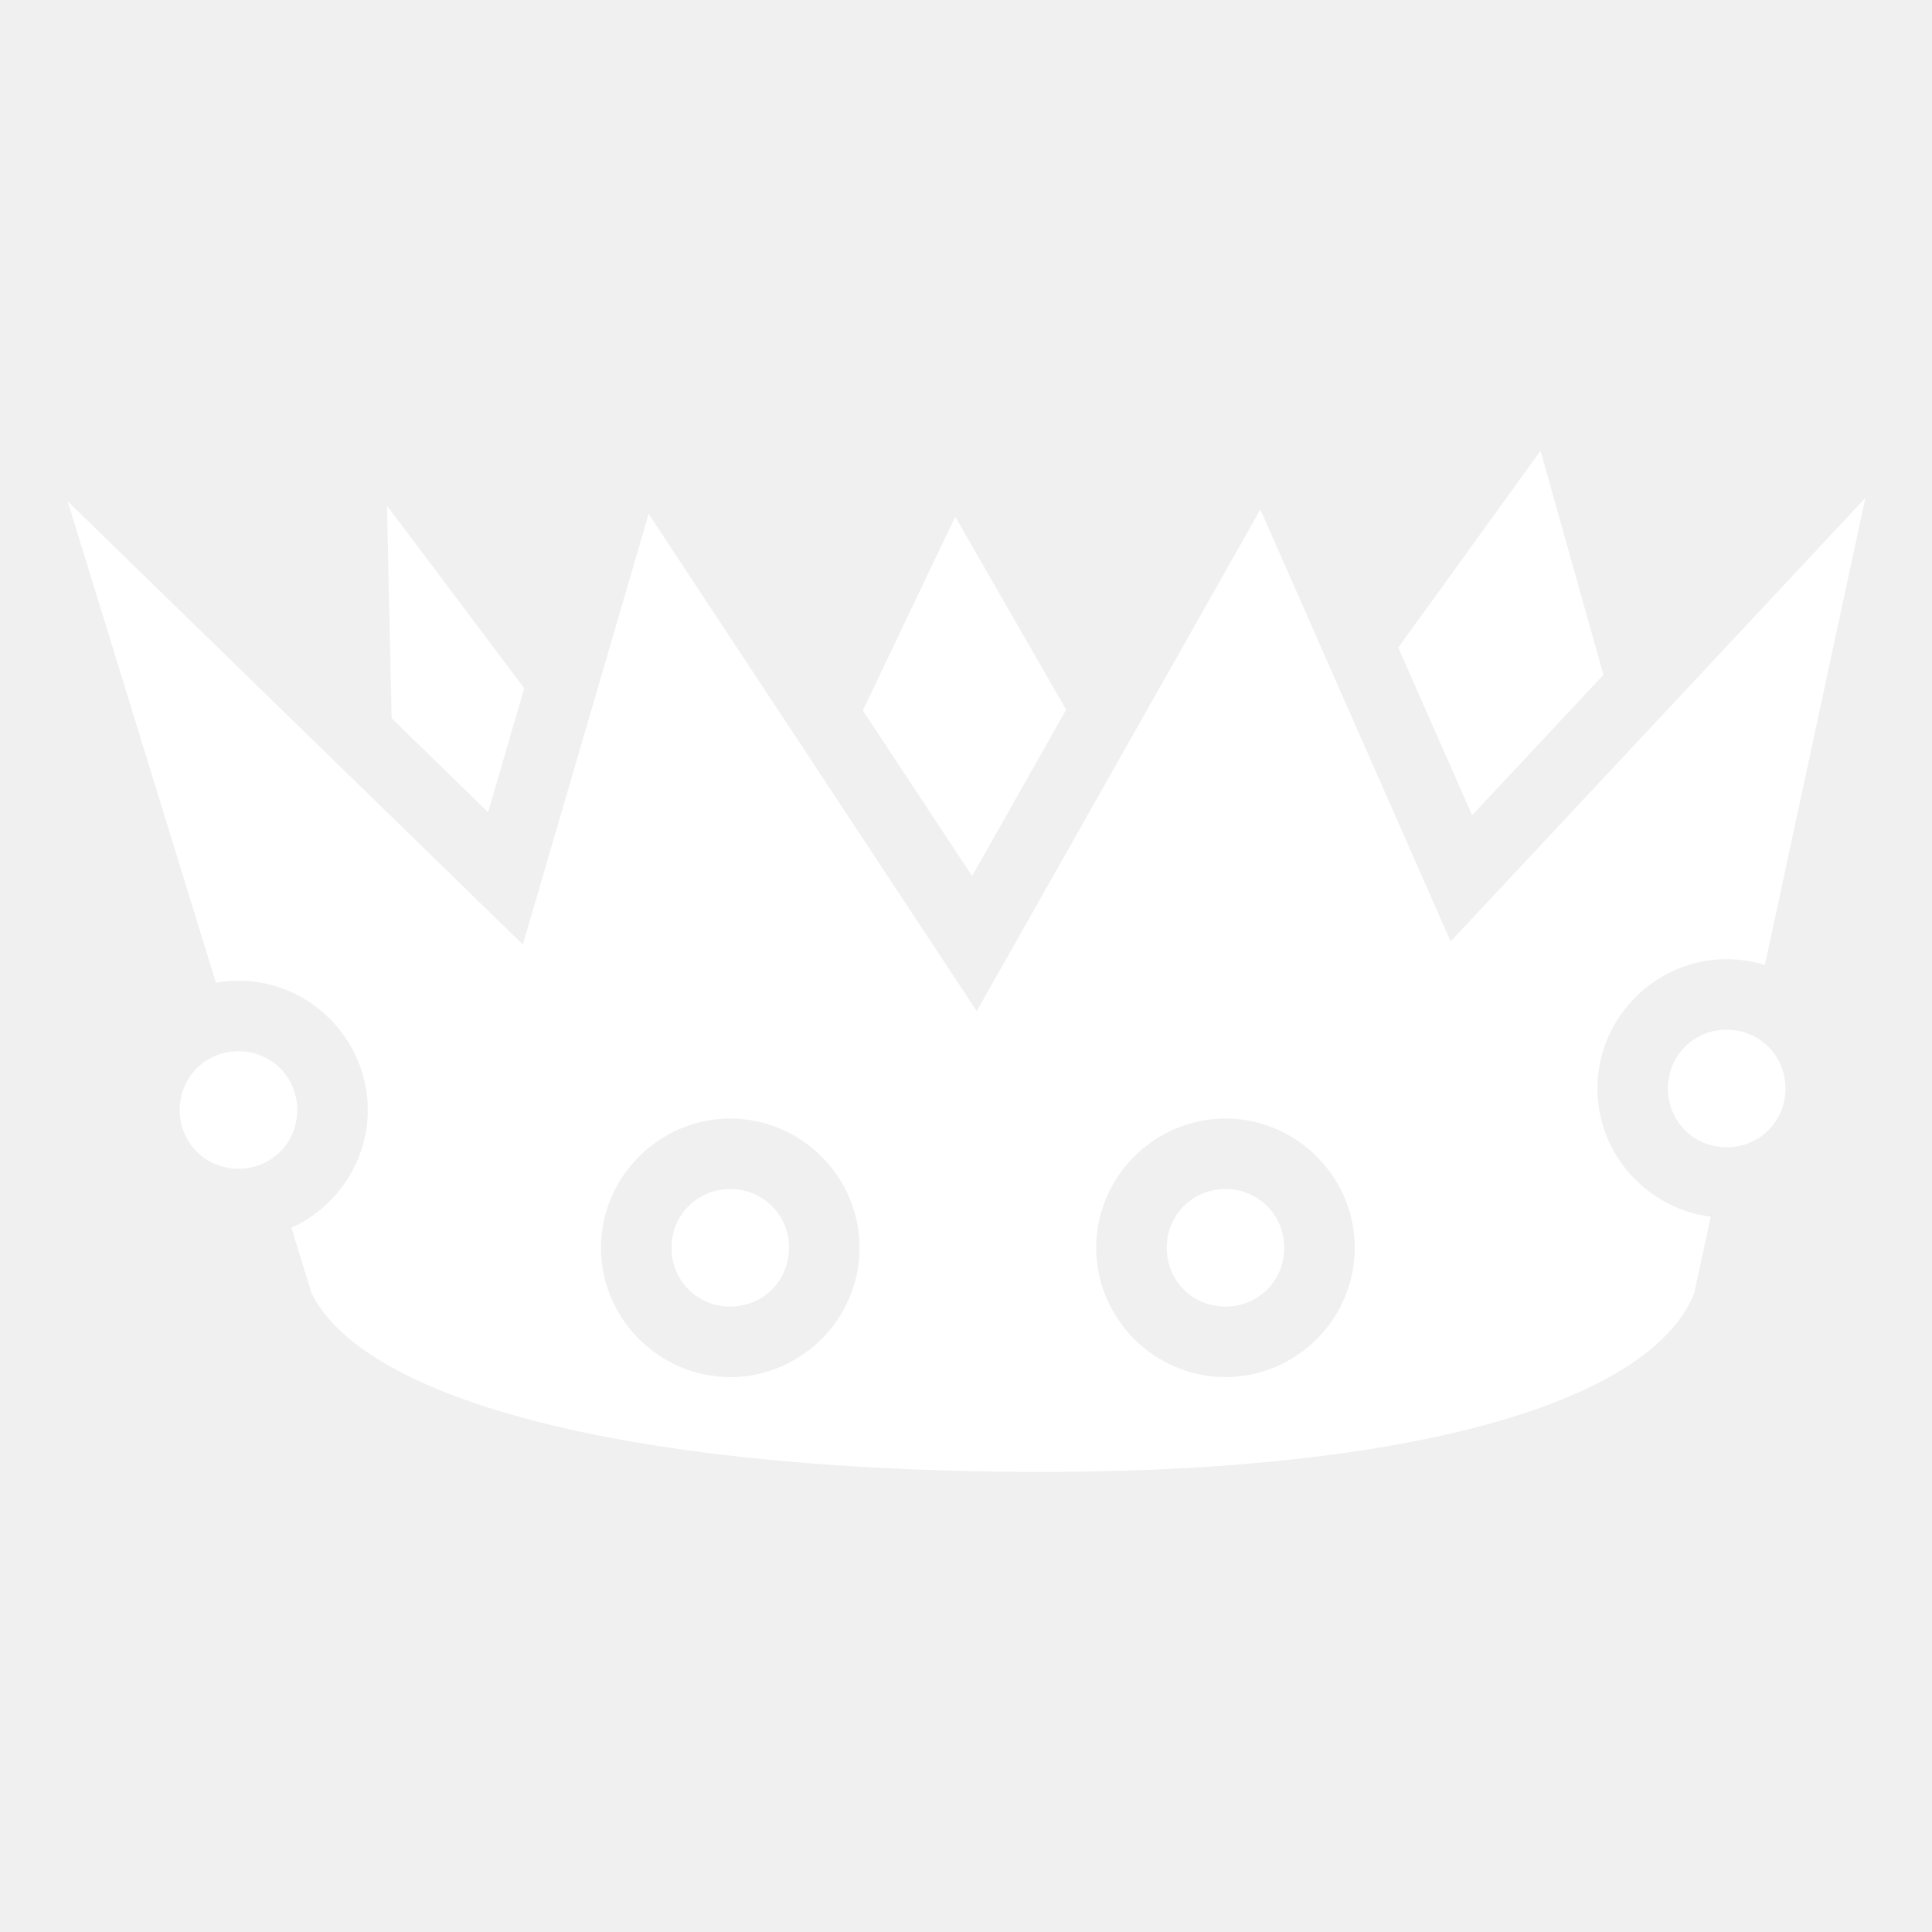
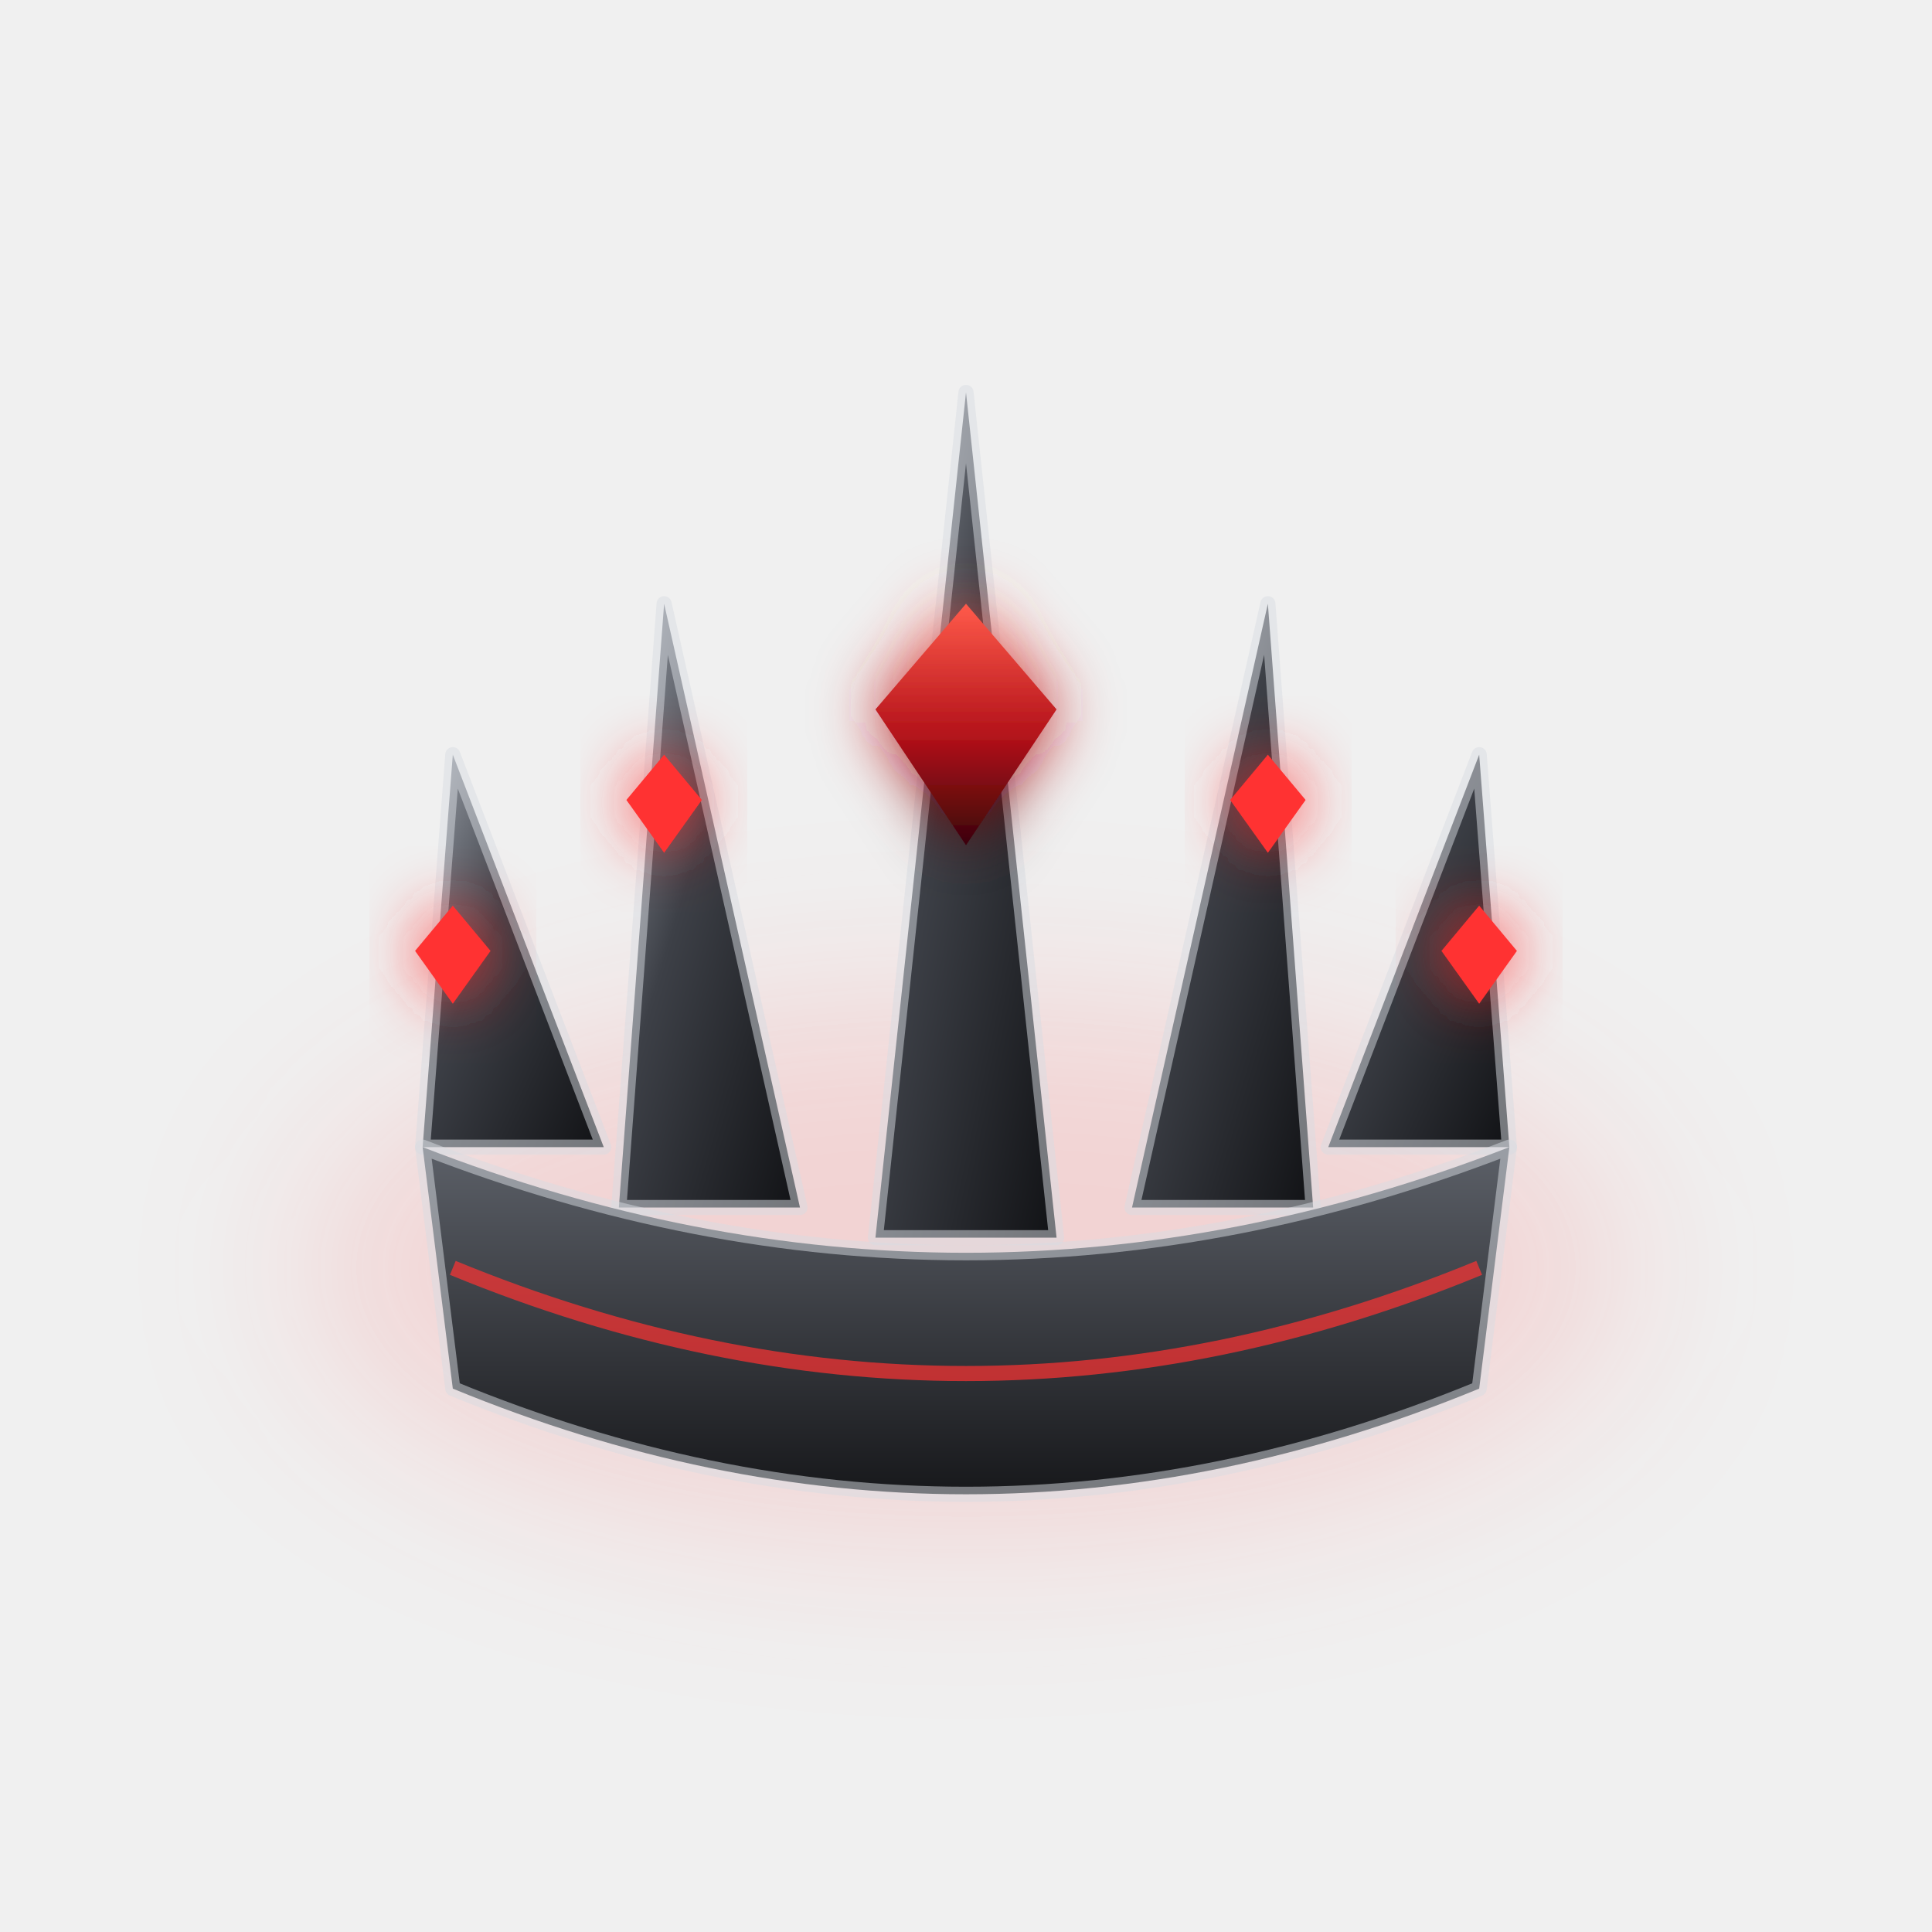
- <svg xmlns="http://www.w3.org/2000/svg" viewBox="0 0 512 512">
-   <path fill="#fff" d="M408.256 119.46l-37.7 52.165 19.57 44.426 34.8-37.214-16.67-59.375zm86.074 12.513L384.44 249.498 334.01 135.02l-75.162 132.947-86.948-131.78-33.334 114.122L17.922 132.83l39.3 127.6c1.945-.348 3.94-.54 5.98-.54 18.812 0 34.26 15.452 34.26 34.262 0 13.823-8.346 25.822-20.235 31.22l5.337 17.33c12.425 25.466 71.863 45.152 176.582 47.206 110.805 2.174 178.12-17.54 189.854-47.207h-.002l4.357-20.26c-16.836-2.114-30.02-16.612-30.02-33.986 0-18.81 15.45-34.262 34.263-34.262 3.513 0 6.91.54 10.11 1.54l26.622-123.762zm-391.77 2.04l1.22 56.337 25.56 24.89 9.592-32.842-36.37-48.386zm150.585 2.91l-24.483 51.36 28.955 43.885 24.922-44.08-29.395-51.166zm204.453 135.962c-8.712 0-15.575 6.862-15.575 15.572 0 8.71 6.863 15.574 15.575 15.574s15.572-6.863 15.572-15.573-6.86-15.572-15.572-15.572zM63.2 278.58c-8.71 0-15.573 6.864-15.573 15.574s6.862 15.573 15.574 15.573c8.713 0 15.573-6.862 15.573-15.573 0-8.71-6.86-15.574-15.572-15.574zm130.33 17.842c18.812 0 34.26 15.45 34.26 34.262 0 18.81-15.448 34.26-34.26 34.26-18.813 0-34.262-15.45-34.262-34.26s15.45-34.262 34.26-34.262zm131.234 0c18.812 0 34.26 15.45 34.26 34.262 0 18.81-15.448 34.26-34.26 34.26-18.813 0-34.262-15.45-34.262-34.26s15.45-34.262 34.262-34.262zm-131.235 18.69c-8.713 0-15.573 6.86-15.573 15.572 0 8.71 6.86 15.574 15.572 15.574 8.71 0 15.572-6.864 15.572-15.574s-6.86-15.573-15.573-15.573zm131.234 0c-8.712 0-15.573 6.86-15.573 15.572 0 8.71 6.862 15.574 15.574 15.574s15.574-6.864 15.574-15.574-6.862-15.573-15.574-15.573z" />
+ <svg xmlns="http://www.w3.org/2000/svg" viewBox="0 0 128 128">
+   <defs>
+     <linearGradient id="steel" x1="0" y1="0" x2="1" y2="1">
+       <stop offset="0" stop-color="#9a9fa8" />
+       <stop offset=".42" stop-color="#3d4047" />
+       <stop offset="1" stop-color="#111215" />
+     </linearGradient>
+     <linearGradient id="iron" x1="0" y1="0" x2="0" y2="1">
+       <stop offset="0" stop-color="#5c6068" />
+       <stop offset="1" stop-color="#17181b" />
+     </linearGradient>
+     <linearGradient id="obsidian" x1="0" y1="0" x2="1" y2="0">
+       <stop offset="0" stop-color="#34363d" />
+       <stop offset=".5" stop-color="#0d0e10" />
+       <stop offset="1" stop-color="#1e2024" />
+     </linearGradient>
+     <linearGradient id="rust" x1="0" y1="0" x2="1" y2="1">
+       <stop offset="0" stop-color="#7d8083" />
+       <stop offset=".5" stop-color="#3a3b3c" />
+       <stop offset="1" stop-color="#141515" />
+     </linearGradient>
+     <linearGradient id="blood" x1="0" y1="0" x2="0" y2="1">
+       <stop offset="0" stop-color="#ff5a4a" />
+       <stop offset=".55" stop-color="#b3121a" />
+       <stop offset="1" stop-color="#3a0407" />
+     </linearGradient>
+     <linearGradient id="venom" x1="0" y1="0" x2="0" y2="1">
+       <stop offset="0" stop-color="#e2ff8a" />
+       <stop offset=".45" stop-color="#78e03f" />
+       <stop offset="1" stop-color="#1f6a1b" />
+     </linearGradient>
+     <radialGradient id="ember">
+       <stop offset="0" stop-color="#fff2c4" />
+       <stop offset=".35" stop-color="#ffa040" />
+       <stop offset=".7" stop-color="#ff3333" stop-opacity=".55" />
+       <stop offset="1" stop-color="#ff3333" stop-opacity="0" />
+     </radialGradient>
+     <radialGradient id="void" cx=".4" cy=".35" r=".7">
+       <stop offset="0" stop-color="#4a1420" />
+       <stop offset=".6" stop-color="#14060a" />
+       <stop offset="1" stop-color="#050203" />
+     </radialGradient>
+     <filter id="glow" x="-60%" y="-60%" width="220%" height="220%">
+       <feGaussianBlur stdDeviation="2.2" result="b" />
+       <feMerge>
+         <feMergeNode in="b" />
+         <feMergeNode in="SourceGraphic" />
+       </feMerge>
+     </filter>
+     <filter id="haze" x="-60%" y="-60%" width="220%" height="220%">
+       <feGaussianBlur stdDeviation="6" />
+     </filter>
+   </defs>
+   <ellipse cx="64" cy="84" rx="44" ry="18" fill="#ff3333" opacity=".15" filter="url(#haze)" />
+   <path d="M28 76 L30 50 L40 76 Z" fill="url(#steel)" stroke="#d9dce2" stroke-opacity=".5" stroke-width="1" stroke-linejoin="round" />
+   <path d="M41 80 L44 40 L53 80 Z" fill="url(#steel)" stroke="#d9dce2" stroke-opacity=".5" stroke-width="1" stroke-linejoin="round" />
+   <path d="M58 82 L64 26 L70 82 Z" fill="url(#steel)" stroke="#d9dce2" stroke-opacity=".5" stroke-width="1" stroke-linejoin="round" />
+   <path d="M75 80 L84 40 L87 80 Z" fill="url(#steel)" stroke="#d9dce2" stroke-opacity=".5" stroke-width="1" stroke-linejoin="round" />
+   <path d="M88 76 L98 50 L100 76 Z" fill="url(#steel)" stroke="#d9dce2" stroke-opacity=".5" stroke-width="1" stroke-linejoin="round" />
+   <path d="M28 76 Q64 90 100 76 L98 92 Q64 106 30 92 Z" fill="url(#iron)" stroke="#d9dce2" stroke-opacity=".5" stroke-width="1" stroke-linejoin="round" />
+   <path d="M30 84 Q64 98 98 84" fill="none" stroke="#ff3333" stroke-width="1" stroke-opacity=".7" />
+   <path d="M64 40 l6 7 l-6 9 l-6 -9 Z" fill="url(#blood)" filter="url(#glow)" />
+   <path d="M30 60 l2.5 3 l-2.5 3.5 l-2.5 -3.5 Z" fill="#ff3333" filter="url(#glow)" />
+   <path d="M44 50 l2.5 3 l-2.5 3.5 l-2.5 -3.5 Z" fill="#ff3333" filter="url(#glow)" />
+   <path d="M84 50 l2.5 3 l-2.5 3.5 l-2.5 -3.5 Z" fill="#ff3333" filter="url(#glow)" />
+   <path d="M98 60 l2.5 3 l-2.5 3.5 l-2.5 -3.5 Z" fill="#ff3333" filter="url(#glow)" />
</svg>
